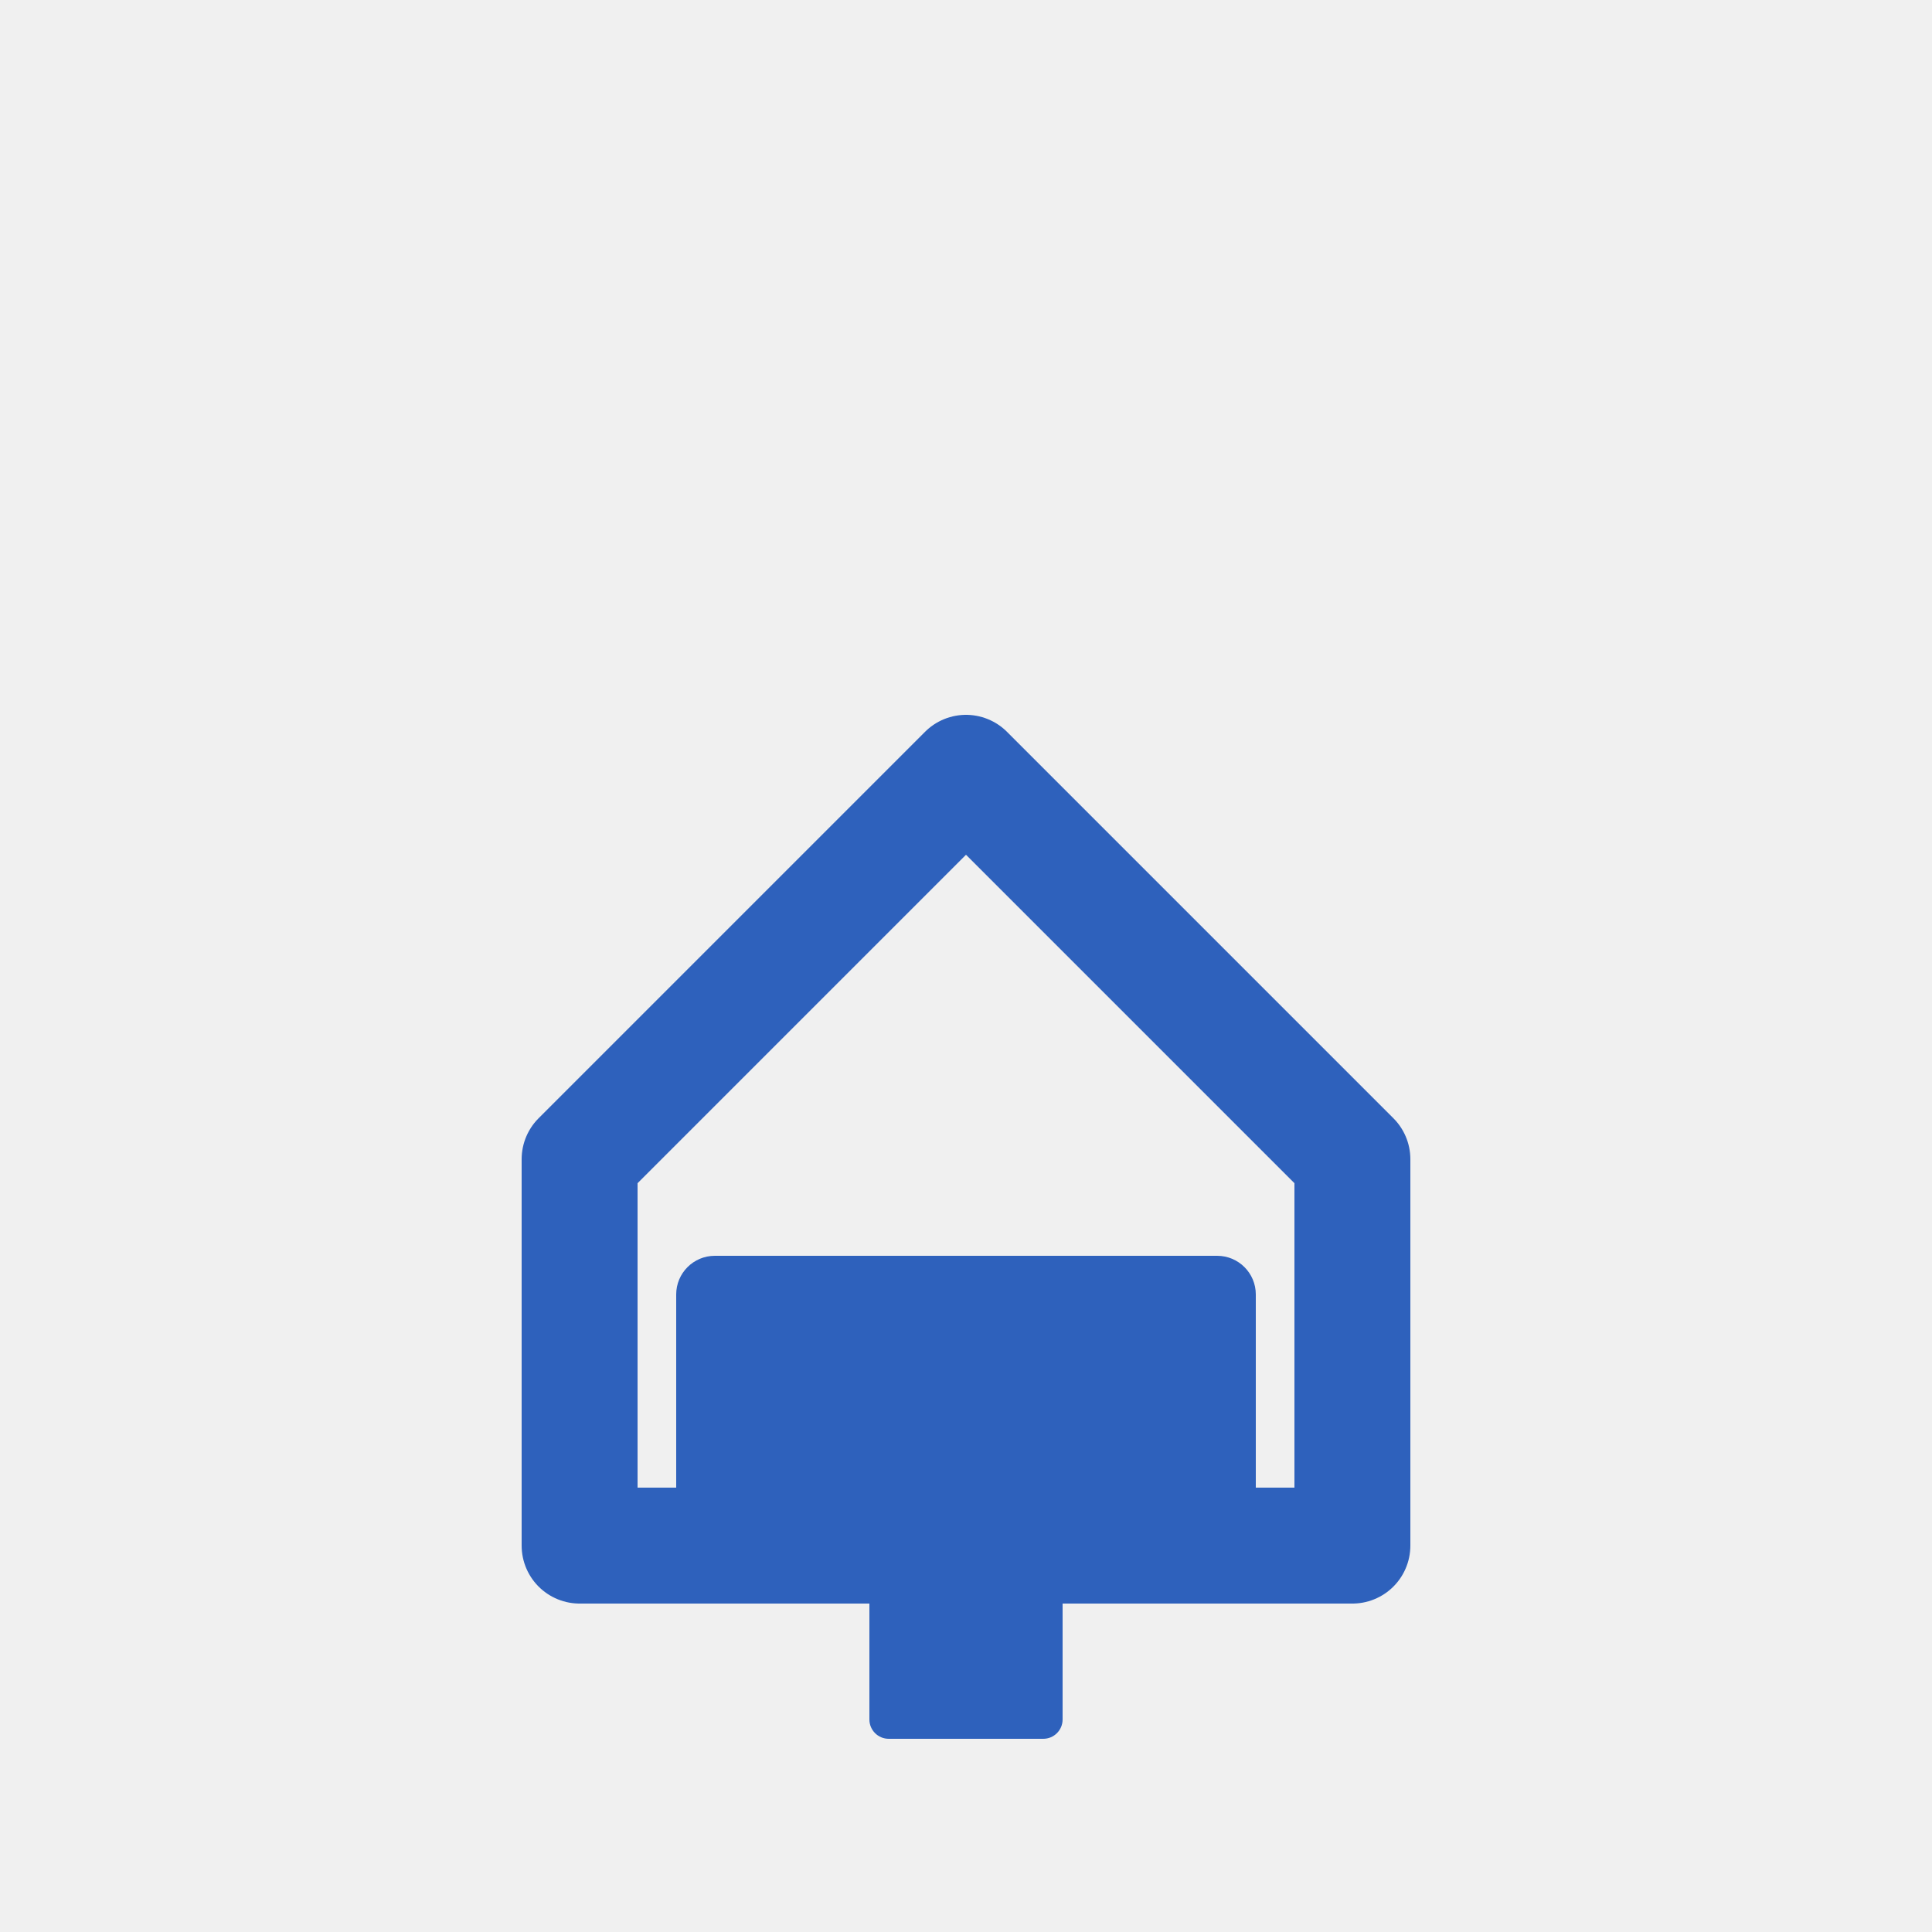
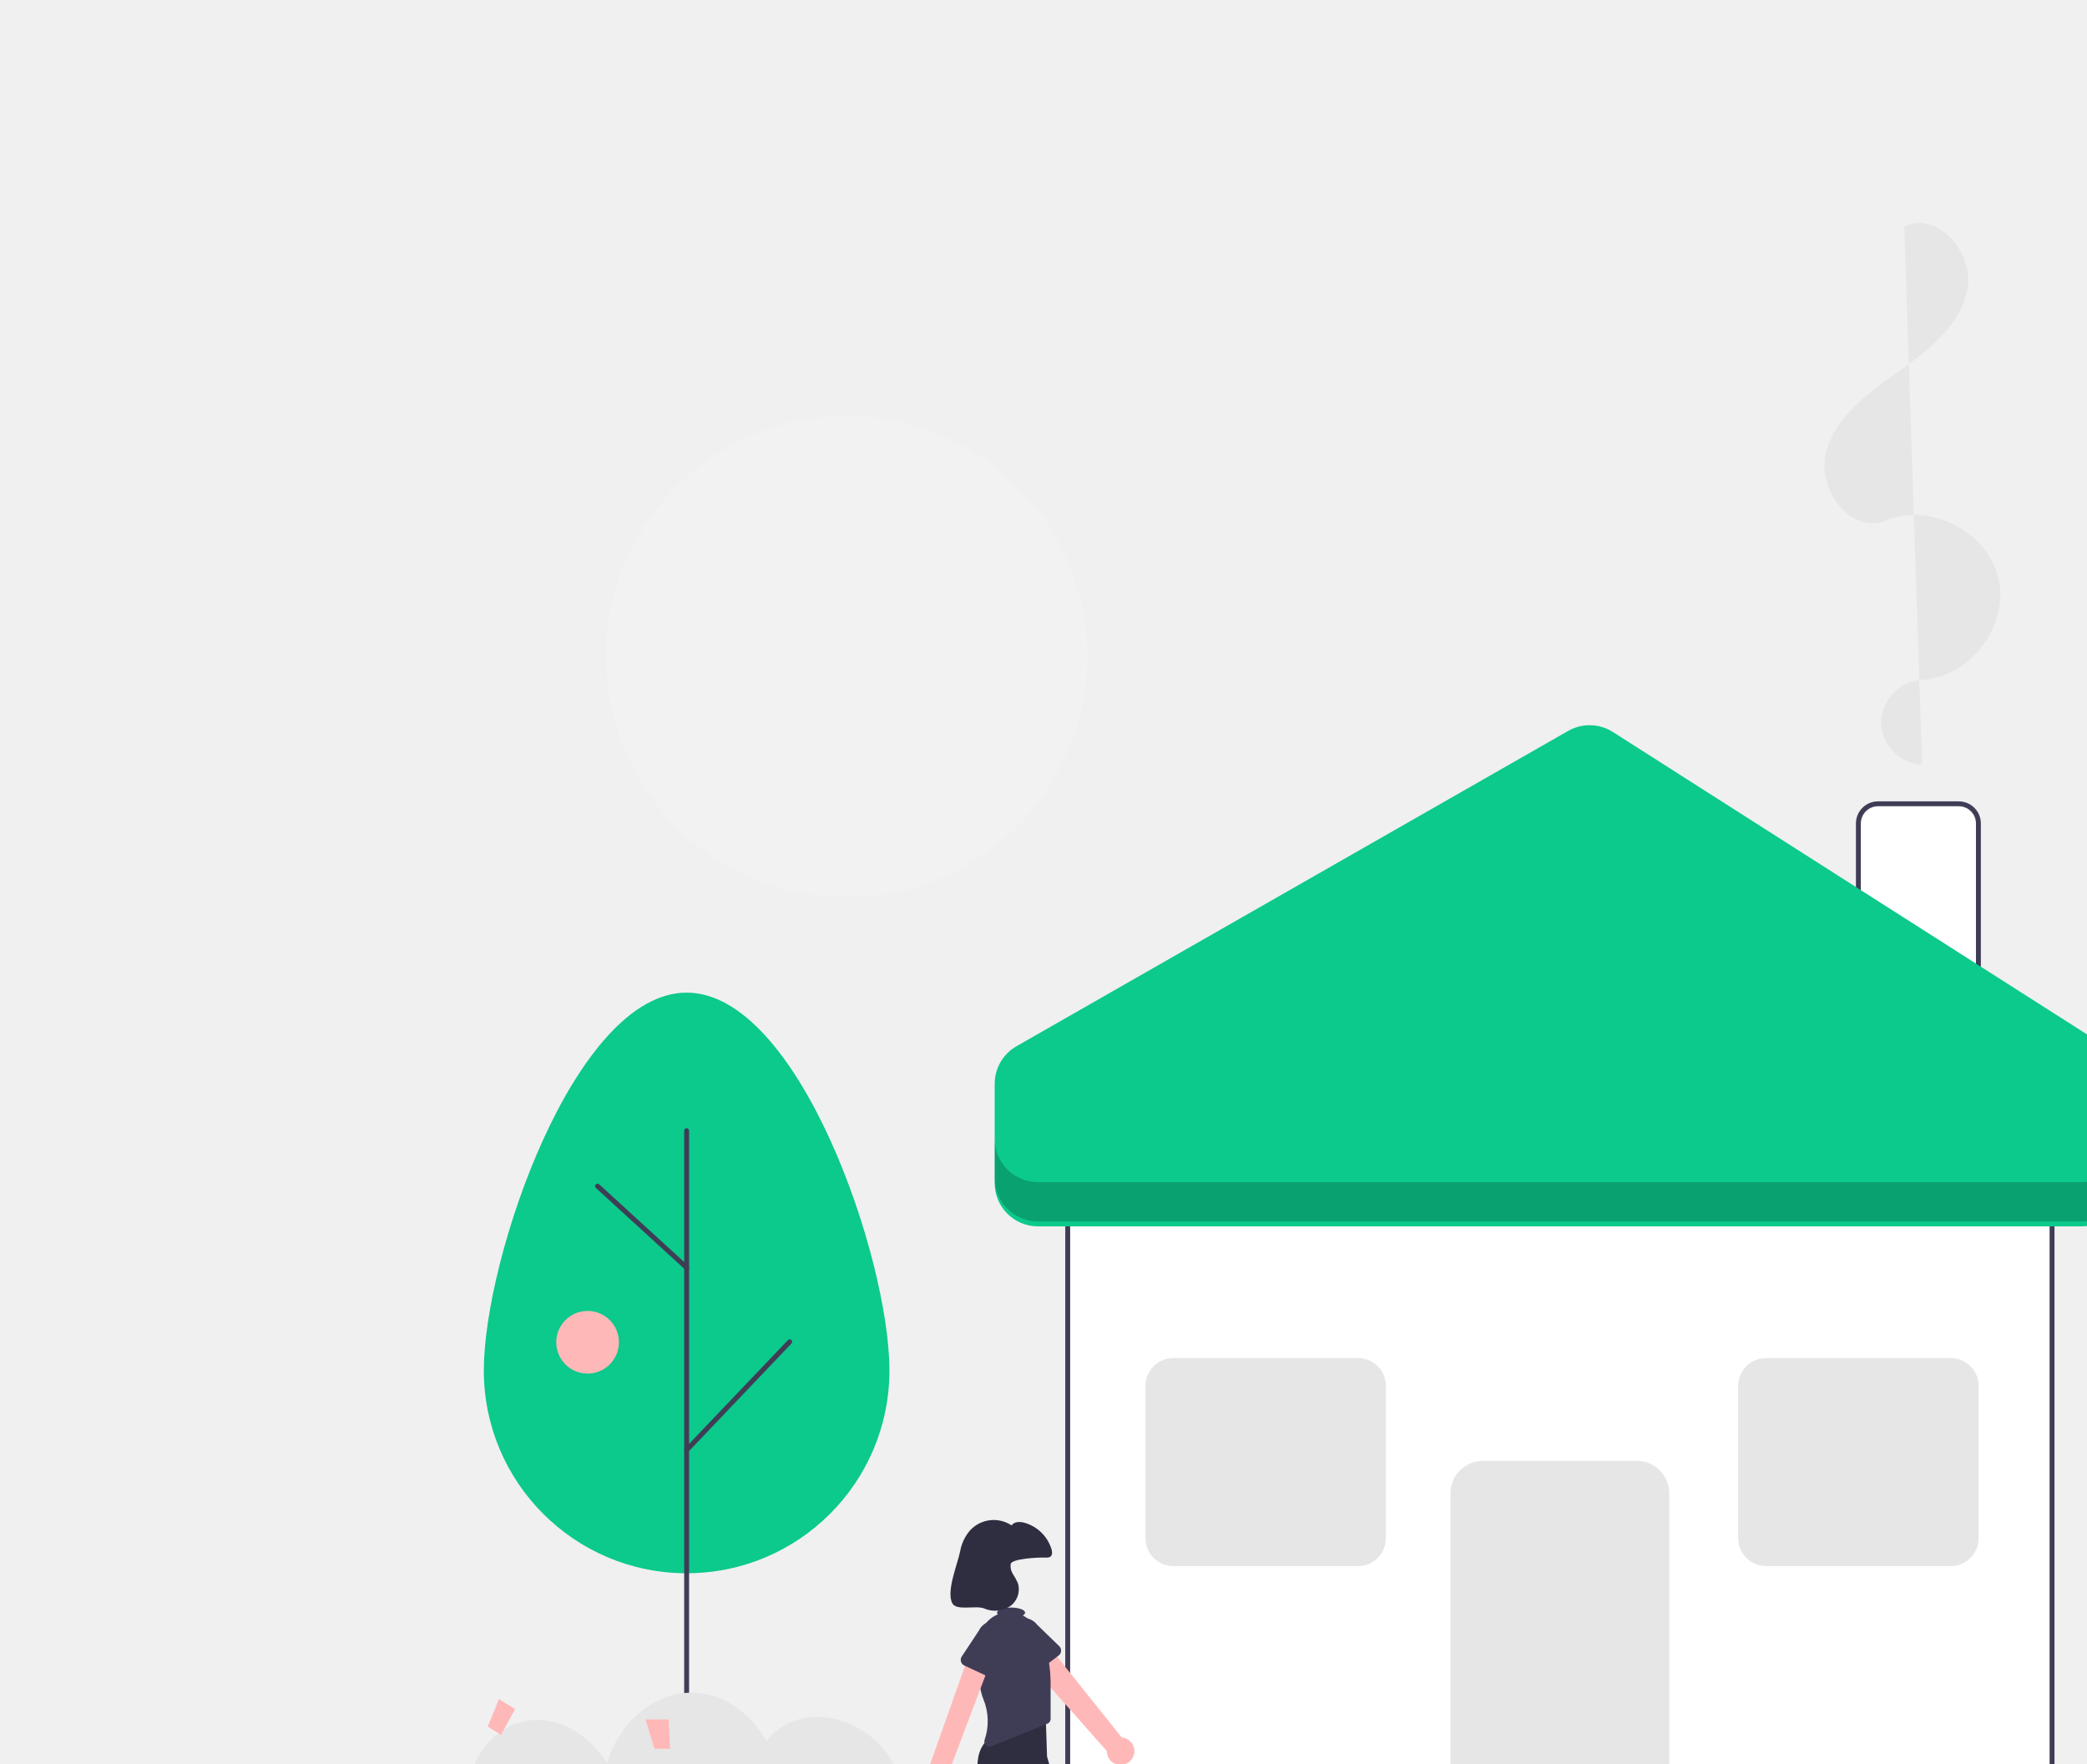
- <svg xmlns="http://www.w3.org/2000/svg" viewBox="0 0 100 100">
-   <path d="M30 60 L50 40 L70 60 L70 80 L30 80 Z" fill="none" stroke="#2e61bc" stroke-width="6" stroke-linejoin="round" />
-   <rect x="35" y="65" width="30" height="15" rx="2" fill="#2e61bc" />
-   <rect x="45" y="82" width="10" height="8" rx="1" fill="#2e61bc" />
+ <svg xmlns="http://www.w3.org/2000/svg" width="849.967" height="718.357" data-name="Layer 1" viewBox="0 0 849.967 718.357">
+   <path fill="#fff" d="M827.735,757.233H442.841a9.01,9.01,0,0,1-9-9V485.411a9.01,9.01,0,0,1,9-9H827.735a9.01,9.01,0,0,1,9,9V748.233A9.01,9.01,0,0,1,827.735,757.233Z" />
+   <path fill="#3f3d56" d="M827.735,757.233H442.841a9.01,9.01,0,0,1-9-9V485.411a9.01,9.01,0,0,1,9-9H827.735a9.01,9.01,0,0,1,9,9V748.233A9.01,9.01,0,0,1,827.735,757.233ZM442.841,478.411a7.008,7.008,0,0,0-7,7V748.233a7.008,7.008,0,0,0,7,7H827.735a7.008,7.008,0,0,0,7-7V485.411a7.008,7.008,0,0,0-7-7Z" />
+   <path fill="#e6e6e6" d="M679.842,755.652H590.734V608.132a13.212,13.212,0,0,1,13.197-13.197h62.715A13.212,13.212,0,0,1,679.842,608.132Z" />
+   <path fill="#fff" d="M806.743,420.388H755.856v-85.044a9.01,9.01,0,0,1,9-9h32.888a9.01,9.01,0,0,1,9,9Z" />
+   <path fill="#3f3d56" d="M806.743,420.388H755.856v-85.044a9.01,9.01,0,0,1,9-9h32.888a9.01,9.01,0,0,1,9,9Zm-48.888-2h46.888v-83.044a7.008,7.008,0,0,0-7-7H764.856a7.008,7.008,0,0,0-7,7Z" />
+   <circle cx="344.82" cy="267.387" r="97.992" fill="#f2f2f2" />
+   <path fill="#e6e6e6" d="M782.824,311.435c-8.825-.277-16.681-8.326-16.744-17.156s7.677-16.99,16.497-17.393c19.64-.898,35.719-21.974,31.397-41.154s-27.887-31.322-46.014-23.71c-13.905,5.839-27.957-12.559-24.432-27.223s16.86-24.511,29.2-33.182,25.54-18.852,28.518-33.636S788.978,85.487,775.544,92.34" />
+   <path fill="#e6e6e6" d="M553.097,637.787h-75.27A11.337,11.337,0,0,1,466.502,626.462v-62.054a11.337,11.337,0,0,1,11.324-11.324H553.097a11.337,11.337,0,0,1,11.324,11.324v62.054A11.337,11.337,0,0,1,553.097,637.787Z" />
+   <path fill="#e6e6e6" d="M794.491,637.787h-75.27a11.337,11.337,0,0,1-11.324-11.325v-62.054a11.337,11.337,0,0,1,11.324-11.324h75.27a11.337,11.337,0,0,1,11.324,11.324v62.054A11.337,11.337,0,0,1,794.491,637.787Z" />
+   <path fill="#0cc98c" d="M405.105,481.817V441.38a17.622,17.622,0,0,1,8.877-15.299L638.658,297.667a17.622,17.622,0,0,1,18.22.442L857.326,425.959a17.622,17.622,0,0,1,8.146,14.857v41.001a17.622,17.622,0,0,1-17.622,17.622H422.726A17.622,17.622,0,0,1,405.105,481.817Z" />
+   <path d="M847.85,481.435H422.726a17.622,17.622,0,0,1-17.622-17.622v16a17.622,17.622,0,0,0,17.622,17.622H847.85a17.622,17.622,0,0,0,17.622-17.622v-16A17.622,17.622,0,0,1,847.85,481.435Z" opacity=".2" />
+   <path fill="#f2f2f2" d="M882.367,619.811c0-31.009,25.138-104.593,56.148-104.593S994.662,588.802,994.662,619.811a56.148,56.148,0,0,1-112.295,0Z" />
+   <path fill="#3f3d56" d="M938.514,756.04a1,1,0,0,1-1-1V553.429a1,1,0,0,1,2,0V755.04A1,1,0,0,1,938.514,756.04Z" />
+   <path fill="#3f3d56" d="M938.514,642.835a1.0 1,0,0,1-.724-1.69L966.333,611.193a1,1,0,1,1,1.448,1.38L939.238,642.525A.998.998,0,0,1,938.514,642.835Z" />
+   <path fill="#3f3d56" d="M938.514,592.337a.995.995,0,0,1-.675-.262l-24.666-22.552A1.0 1,0,1,1,914.523,568.047l24.666,22.552a1.0 1,0,0,1-.675,1.738Z" />
+   <path fill="#0cc98c" d="M197.045,558.113c0-45.616,36.979-153.861,82.595-153.861s82.595,108.245,82.595,153.861a82.595,82.595,0,1,1-165.191,0Z" />
+   <path fill="#3f3d56" d="M279.64,758.04a1,1,0,0,1-1-1V460.462a1,1,0,0,1,2,0V757.04A1,1,0,0,1,279.64,758.04Z" />
+   <path fill="#3f3d56" d="M279.64,591.51a1.0 1,0,0,1-.724-1.69l41.987-44.06a1,1,0,1,1,1.448,1.38l-41.987,44.06A.997.997,0,0,1,279.64,591.51Z" />
+   <path fill="#3f3d56" d="M279.64,517.226a.997.997,0,0,1-.675-.262l-36.285-33.175a1,1,0,0,1,1.35-1.476L280.315,515.488a1.0 1,0,0,1-.675,1.738Z" />
+   <path fill="#e6e6e6" d="M899.292,755.941c.095.073.194.139.29.211h81.31c1.593-6.455,2.156-12.917-.224-18.529-3.391-7.997-13.426-12.988-21.404-9.554a12.182,12.182,0,0,0-4.785,3.786c-3.118-5.581-8.71-9.789-15.166-9.784-8.088.006-14.812,6.62-17.007,14.259-3.534-5.965-10.513-10.133-17.336-8.34C893.561,730.988,889.957,748.726,899.292,755.941Z" />
+   <path fill="#e6e6e6" d="M200.757,757.726c.191.148.393.281.586.425H365.486c3.216-13.031,4.352-26.077-.452-37.405-6.845-16.143-27.103-26.22-43.208-19.287a24.592,24.592,0,0,0-9.659,7.642c-6.294-11.266-17.584-19.761-30.616-19.751-16.327.012-29.901,13.363-34.332,28.786-7.133-12.041-21.224-20.456-34.996-16.836C189.188,707.354,181.912,743.162,200.757,757.726Z" />
+   <path fill="#ffb8b8" d="M461.831,714.539a5.582,5.582,0,0,0-4.99-6.954l-31.757-39.704-7.858,7.324,33.548,37.927a5.612,5.612,0,0,0,11.057,1.408Z" />
+   <path fill="#3f3d56" d="M431.176,674.188l-10.036,7.686a2.503,2.503,0,0,1-3.71-.773l-6.114-11.021a6.951,6.951,0,0,1,11.062-8.42l9.019,8.744a2.503,2.503,0,0,1-.221,3.784Z" />
+   <circle cx="239.304" cy="546.635" r="12.762" fill="#ffb8b8" />
+   <polygon fill="#ffb8b8" points="266.547 712.182 272.918 712.182 272.311 700.259 262.909 700.259 266.547 712.182" />
+   <path fill="#2f2e41" d="M439.939,800.924l12.546-.001h.001a7.995,7.995,0,0,1,7.995,7.995v.26l-20.541.001Z" />
+   <polygon fill="#ffb8b8" points="198.626 703.163 204.046 706.511 209.796 696.048 203.238 691.945 198.626 703.163" />
+   <path fill="#2f2e41" d="M373.353,791.361l10.673,6.593 0.0 0a7.995,7.995,0,0,1,2.6,11.004l-.137.221-17.476-10.795Z" />
+   <path fill="#2f2e41" d="M441.103,799.508a2.334,2.334,0,0,1-2.181-1.508l-23.043-55.094a.78.78,0,0,0-1.377-.167L382.845,792.608a2.33,2.33,0,0,1-2.93.815l-4.332-2.022a2.348,2.348,0,0,1-1.145-3.076l25.936-57.812c-.566-1.378-6.09-15.524,2.397-22.513l.059-.037L425.844,697.697l.58,17.654,22.938,79.588a2.338,2.338,0,0,1-1.652,2.909l-6.008,1.581A2.346,2.346,0,0,1,441.103,799.508Z" />
+   <path fill="#3f3d56" d="M426.192,671.874c-.876-3.517-2.119-7.062-3.783-8.699a21.075,21.075,0,0,1-1.722-1.897,12.613,12.613,0,0,0-4.131-3.385c.587-.326.93-.716.93-1.135,0-1.148-2.559-2.078-5.716-2.078s-5.716.931-5.716,2.078a1.014,1.014,0,0,0,.34.7,12.163,12.163,0,0,0-7.52,10.14c-.738,7.906-.954,18.013,1.633,24.406a23.534,23.534,0,0,1,.485,16.586,2.076,2.076,0,0,0,2.748,2.582l22.836-9.202a2.078,2.078,0,0,0,1.302-1.928V686.066A58.694,58.694,0,0,0,426.192,671.874Z" />
+   <path fill="#ffb8b8" d="M382.5,729.438a5.582,5.582,0,0,0,3.868-7.636l17.867-47.117-9.061-2.339-16.526,46.632a5.612,5.612,0,0,0,3.851,10.46Z" />
+   <path fill="#3f3d56" d="M404.161,683.625l-11.449-5.359a2.503,2.503,0,0,1-1.026-3.649l6.958-10.508A6.951,6.951,0,0,1,411.218,670.04l-3.598,12.036a2.503,2.503,0,0,1-3.459,1.549Z" />
+   <path fill="#2f2e41" d="M426.044,634.315a2.91,2.91,0,0,0,1.674-.303c.941-.616.849-2.016.53-3.096A16.109,16.109,0,0,0,417.153,620.12c-1.817-.483-4.116-.464-5.155,1.102a13.124,13.124,0,0,0-16.98,2.086,17.781,17.781,0,0,0-3.986,8.493c-1.091,5.343-5.761,16.364-3.174,21.164,1.722,3.194,9.644.705,12.996,2.097a11.068,11.068,0,0,0,10.402-.84,8.488,8.488,0,0,0,3.264-9.569,29.612,29.612,0,0,0-2.024-3.685,5.929,5.929,0,0,1-.879-4.023C412.085,634.811,422.159,634.235,426.044,634.315Z" />
</svg>
